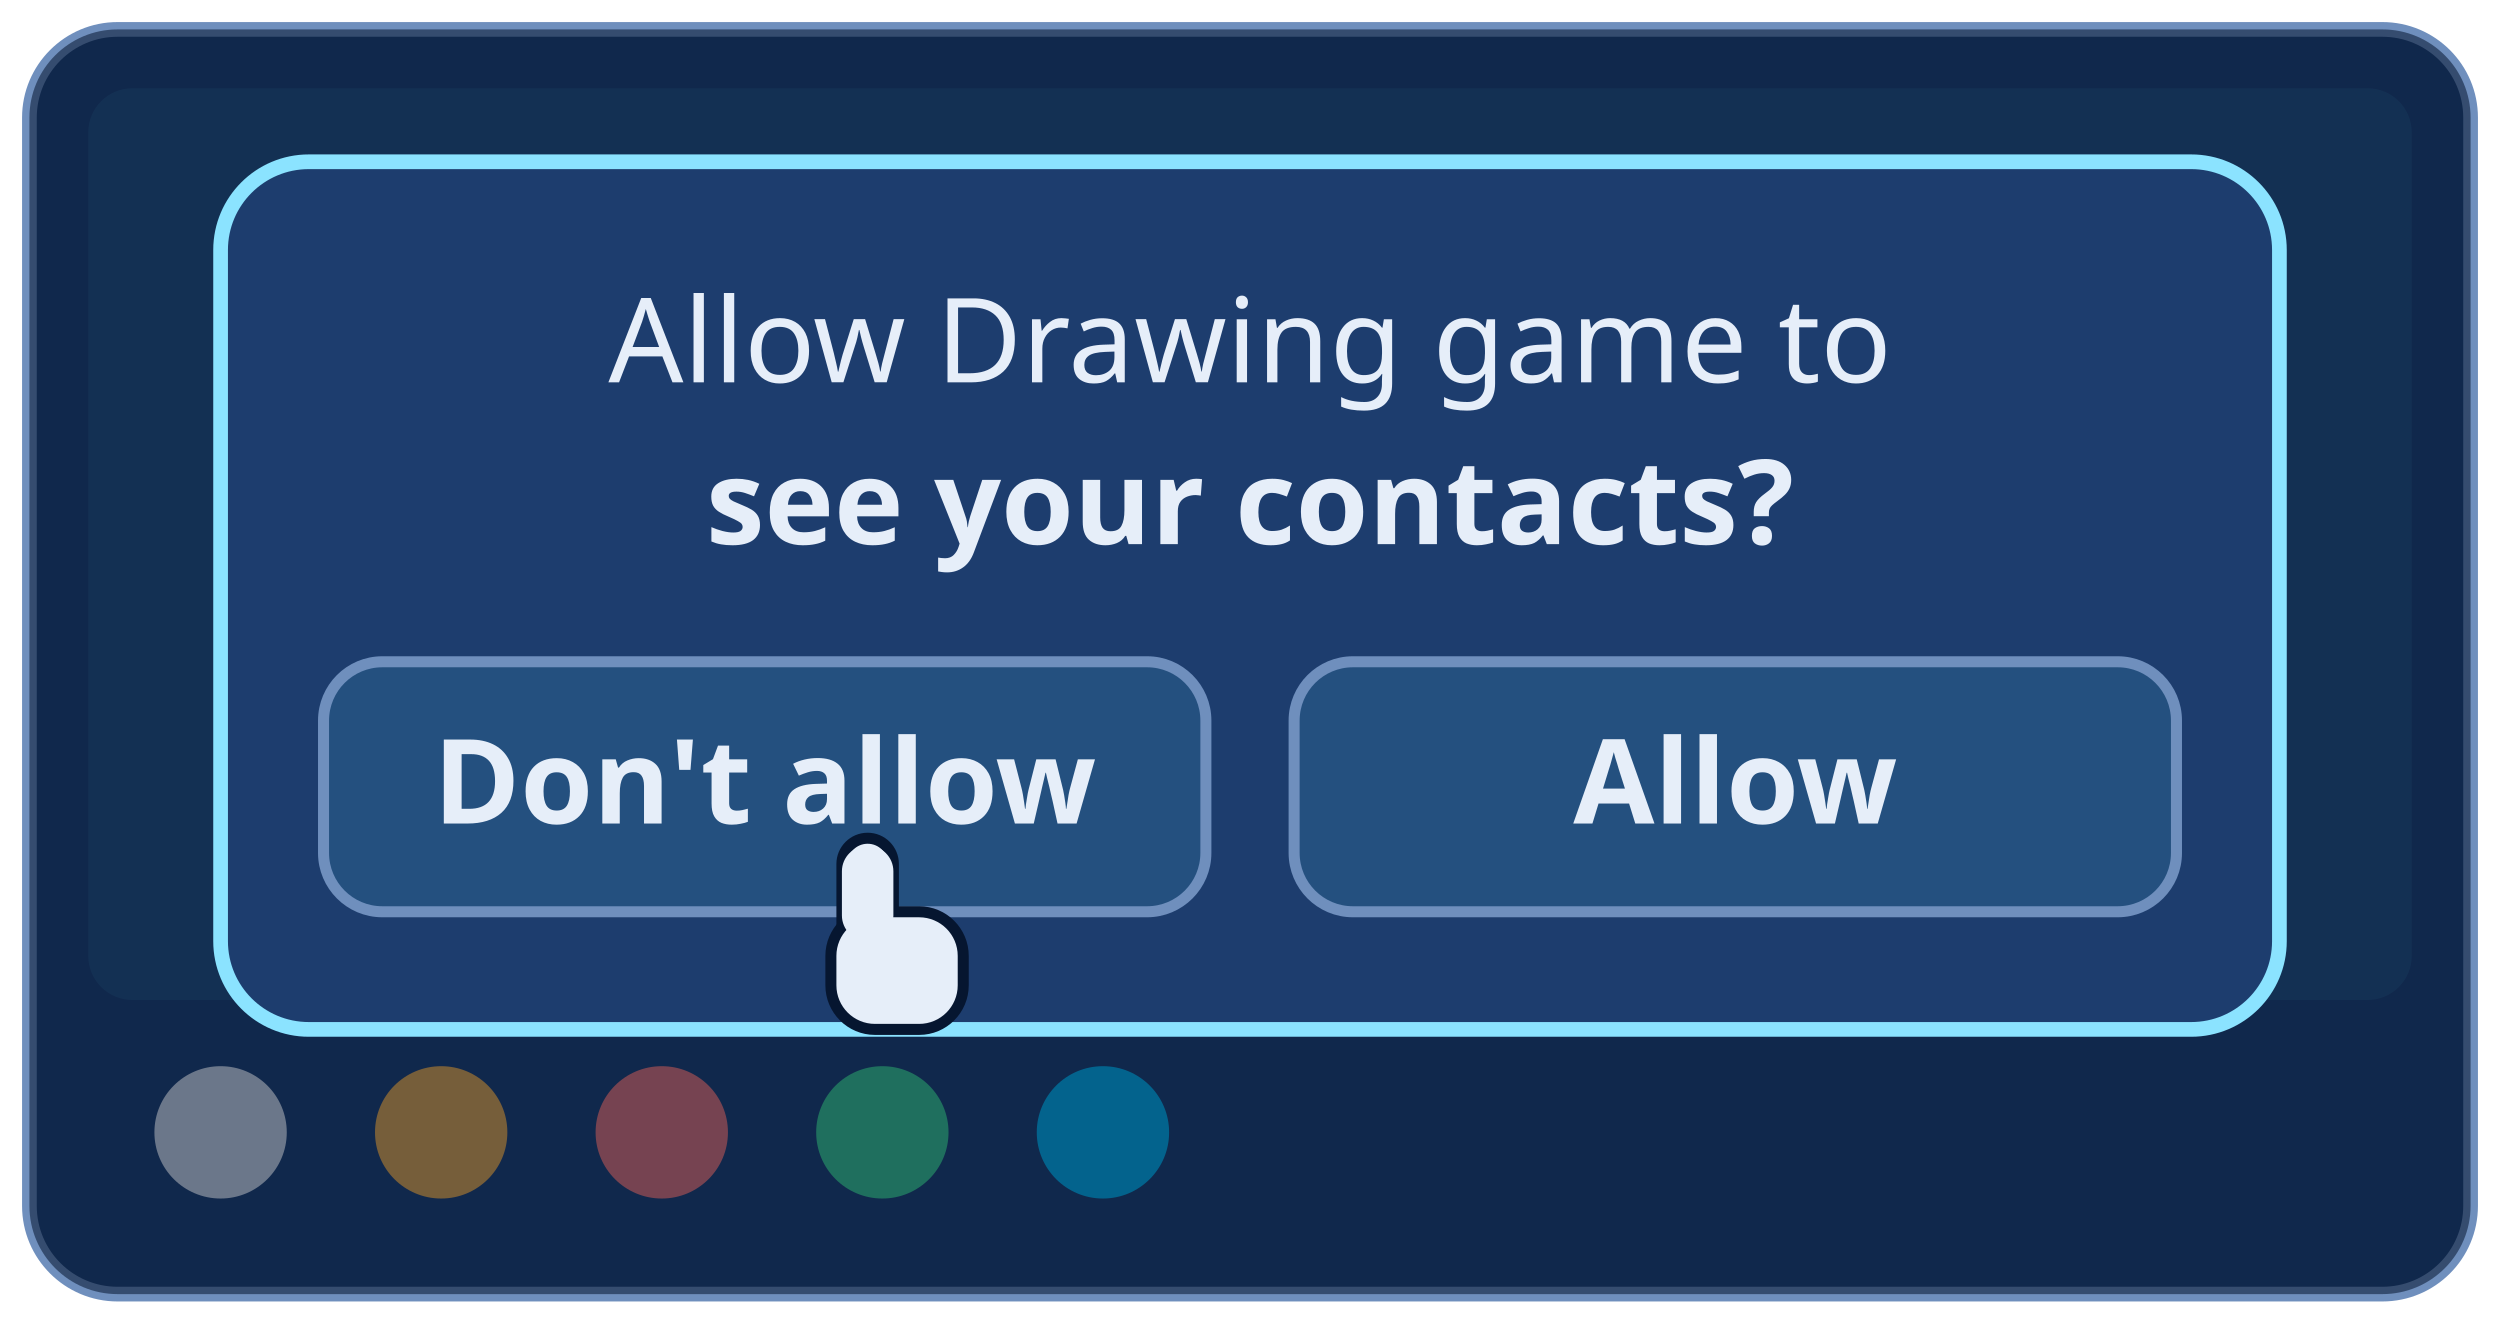
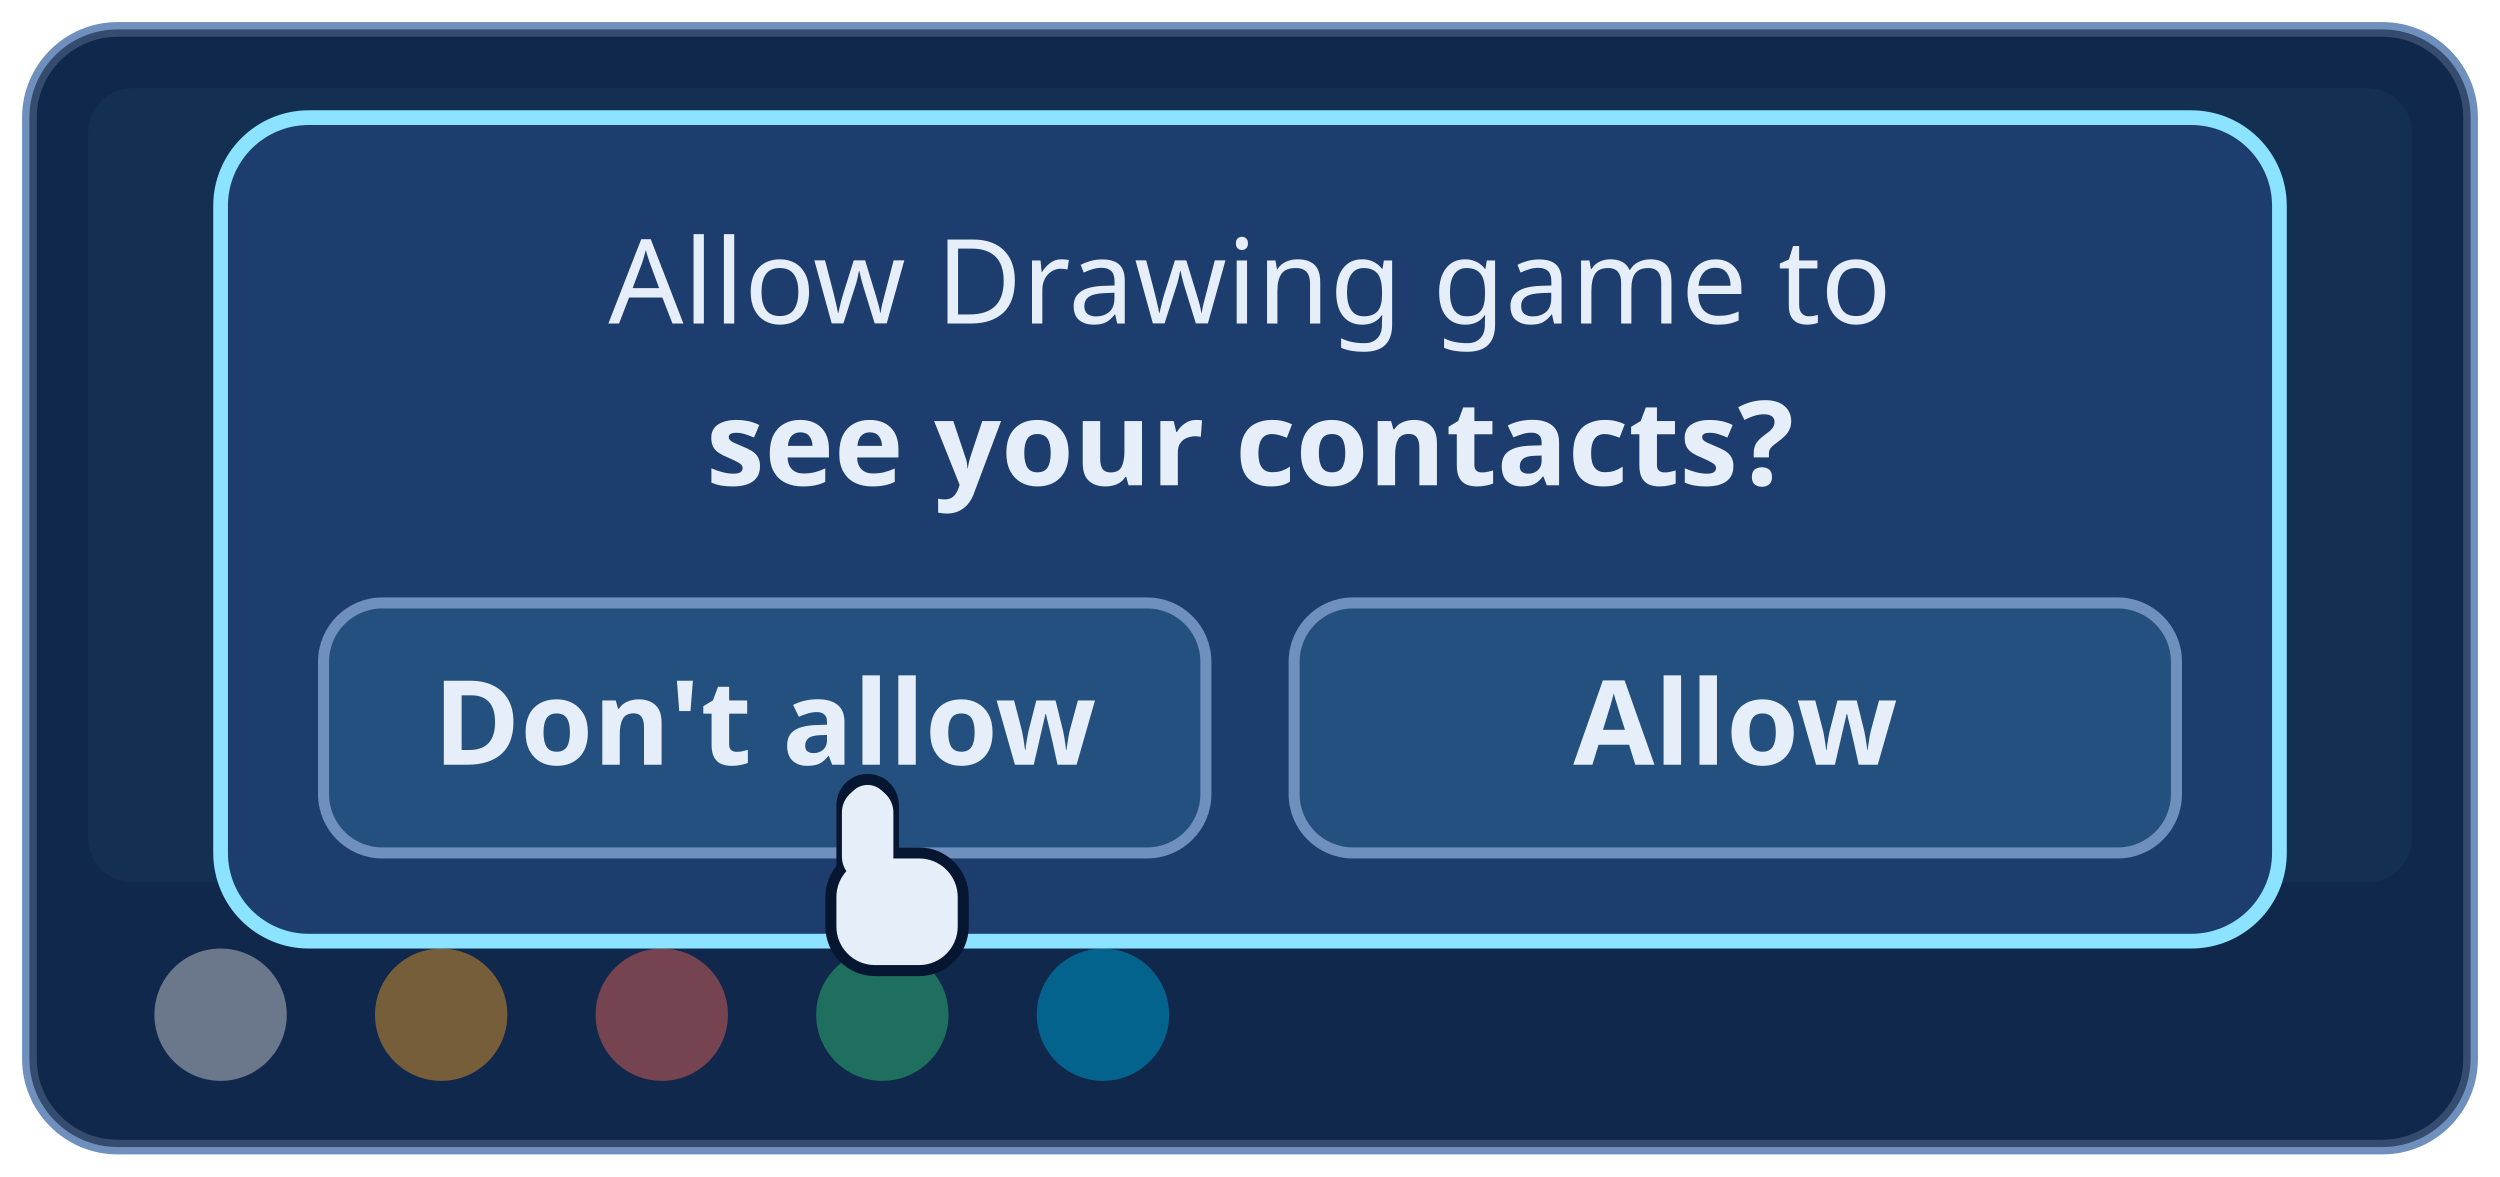
- <svg xmlns="http://www.w3.org/2000/svg" viewBox="0 0 340 180" width="340" height="180" font-family="'IBM Plex Sans', ui-sans-serif, system-ui, sans-serif">
-   <rect x="4" y="4" width="332" height="172" rx="12" fill="#1d3d6e" stroke="#6f8fbd" stroke-width="2" />
-   <rect x="12" y="12" width="316" height="124" rx="6" fill="#24507f" />
-   <path d="M120 96A26 26 0 0 1 172 96" fill="none" stroke="#8be3ff" stroke-width="2.5" stroke-linecap="round" stroke-linejoin="round" />
-   <path d="M124 84L118 58L138 72M168 84L174 58L154 72" fill="none" stroke="#8be3ff" stroke-width="2.5" stroke-linecap="round" stroke-linejoin="round" />
-   <path d="M120 98Q118 120 130 126" fill="none" stroke="#8be3ff" stroke-width="2.5" stroke-linecap="round" stroke-linejoin="round" stroke-dasharray="5 6" />
-   <circle cx="30" cy="154" r="9" fill="#e6eef9" />
-   <circle cx="60" cy="154" r="9" fill="#ffb547" />
-   <circle cx="90" cy="154" r="9" fill="#ff7a7a" />
-   <circle cx="120" cy="154" r="9" fill="#3ddc97" />
-   <circle cx="150" cy="154" r="9" fill="#00c2ff" />
-   <rect x="4" y="4" width="332" height="172" rx="12" fill="#061630" opacity="0.55" />
-   <rect x="30" y="22" width="280" height="118" rx="12" fill="#1d3d6e" stroke="#8be3ff" stroke-width="2" />
-   <text x="170" y="52" font-size="16" font-weight="500" fill="#e6eef9" text-anchor="middle">Allow Drawing game to</text>
-   <text x="170" y="74" font-size="16" font-weight="700" fill="#e6eef9" text-anchor="middle">see your contacts?</text>
-   <rect x="44" y="90" width="120" height="34" rx="8" fill="#24507f" stroke="#6f8fbd" stroke-width="1.5" />
-   <text x="104" y="112" font-size="16" font-weight="600" fill="#e6eef9" text-anchor="middle">Don't allow</text>
-   <rect x="176" y="90" width="120" height="34" rx="8" fill="#24507f" stroke="#6f8fbd" stroke-width="1.5" />
-   <text x="236" y="112" font-size="16" font-weight="600" fill="#e6eef9" text-anchor="middle">Allow</text>
-   <rect x="114.5" y="114" width="7" height="16" rx="3.5" fill="#e6eef9" stroke="#061630" stroke-width="1.5" />
-   <rect x="113" y="124" width="18" height="16" rx="6" fill="#e6eef9" stroke="#061630" stroke-width="1.5" />
-   <rect x="114.5" y="115" width="7" height="13" rx="3.5" fill="#e6eef9" />
+ <svg xmlns="http://www.w3.org/2000/svg" viewBox="0 0 340 160" width="340" height="160" font-family="'IBM Plex Sans', ui-sans-serif, system-ui, sans-serif">
+   <rect x="4" y="4" width="332" height="152" rx="12" fill="#1d3d6e" stroke="#6f8fbd" stroke-width="2" />
+   <rect x="12" y="12" width="316" height="108" rx="6" fill="#24507f" />
+   <g transform="translate(0 -10)">
+     <path d="M120 96A26 26 0 0 1 172 96" fill="none" stroke="#8be3ff" stroke-width="2.5" stroke-linecap="round" stroke-linejoin="round" />
+     <path d="M124 84L118 58L138 72M168 84L174 58L154 72" fill="none" stroke="#8be3ff" stroke-width="2.5" stroke-linecap="round" stroke-linejoin="round" />
+     <path d="M120 98Q118 120 130 126" fill="none" stroke="#8be3ff" stroke-width="2.5" stroke-linecap="round" stroke-linejoin="round" stroke-dasharray="5 6" />
+   </g>
+   <circle cx="30" cy="138" r="9" fill="#e6eef9" />
+   <circle cx="60" cy="138" r="9" fill="#ffb547" />
+   <circle cx="90" cy="138" r="9" fill="#ff7a7a" />
+   <circle cx="120" cy="138" r="9" fill="#3ddc97" />
+   <circle cx="150" cy="138" r="9" fill="#00c2ff" />
+   <rect x="4" y="4" width="332" height="152" rx="12" fill="#061630" opacity="0.55" />
+   <rect x="30" y="16" width="280" height="112" rx="12" fill="#1d3d6e" stroke="#8be3ff" stroke-width="2" />
+   <text x="170" y="44" font-size="16" font-weight="500" fill="#e6eef9" text-anchor="middle">Allow Drawing game to</text>
+   <text x="170" y="66" font-size="16" font-weight="700" fill="#e6eef9" text-anchor="middle">see your contacts?</text>
+   <rect x="44" y="82" width="120" height="34" rx="8" fill="#24507f" stroke="#6f8fbd" stroke-width="1.5" />
+   <text x="104" y="104" font-size="16" font-weight="600" fill="#e6eef9" text-anchor="middle">Don't allow</text>
+   <rect x="176" y="82" width="120" height="34" rx="8" fill="#24507f" stroke="#6f8fbd" stroke-width="1.5" />
+   <text x="236" y="104" font-size="16" font-weight="600" fill="#e6eef9" text-anchor="middle">Allow</text>
+   <rect x="114.5" y="106" width="7" height="16" rx="3.5" fill="#e6eef9" stroke="#061630" stroke-width="1.5" />
+   <rect x="113" y="116" width="18" height="16" rx="6" fill="#e6eef9" stroke="#061630" stroke-width="1.5" />
+   <rect x="114.5" y="107" width="7" height="13" rx="3.5" fill="#e6eef9" />
</svg>
